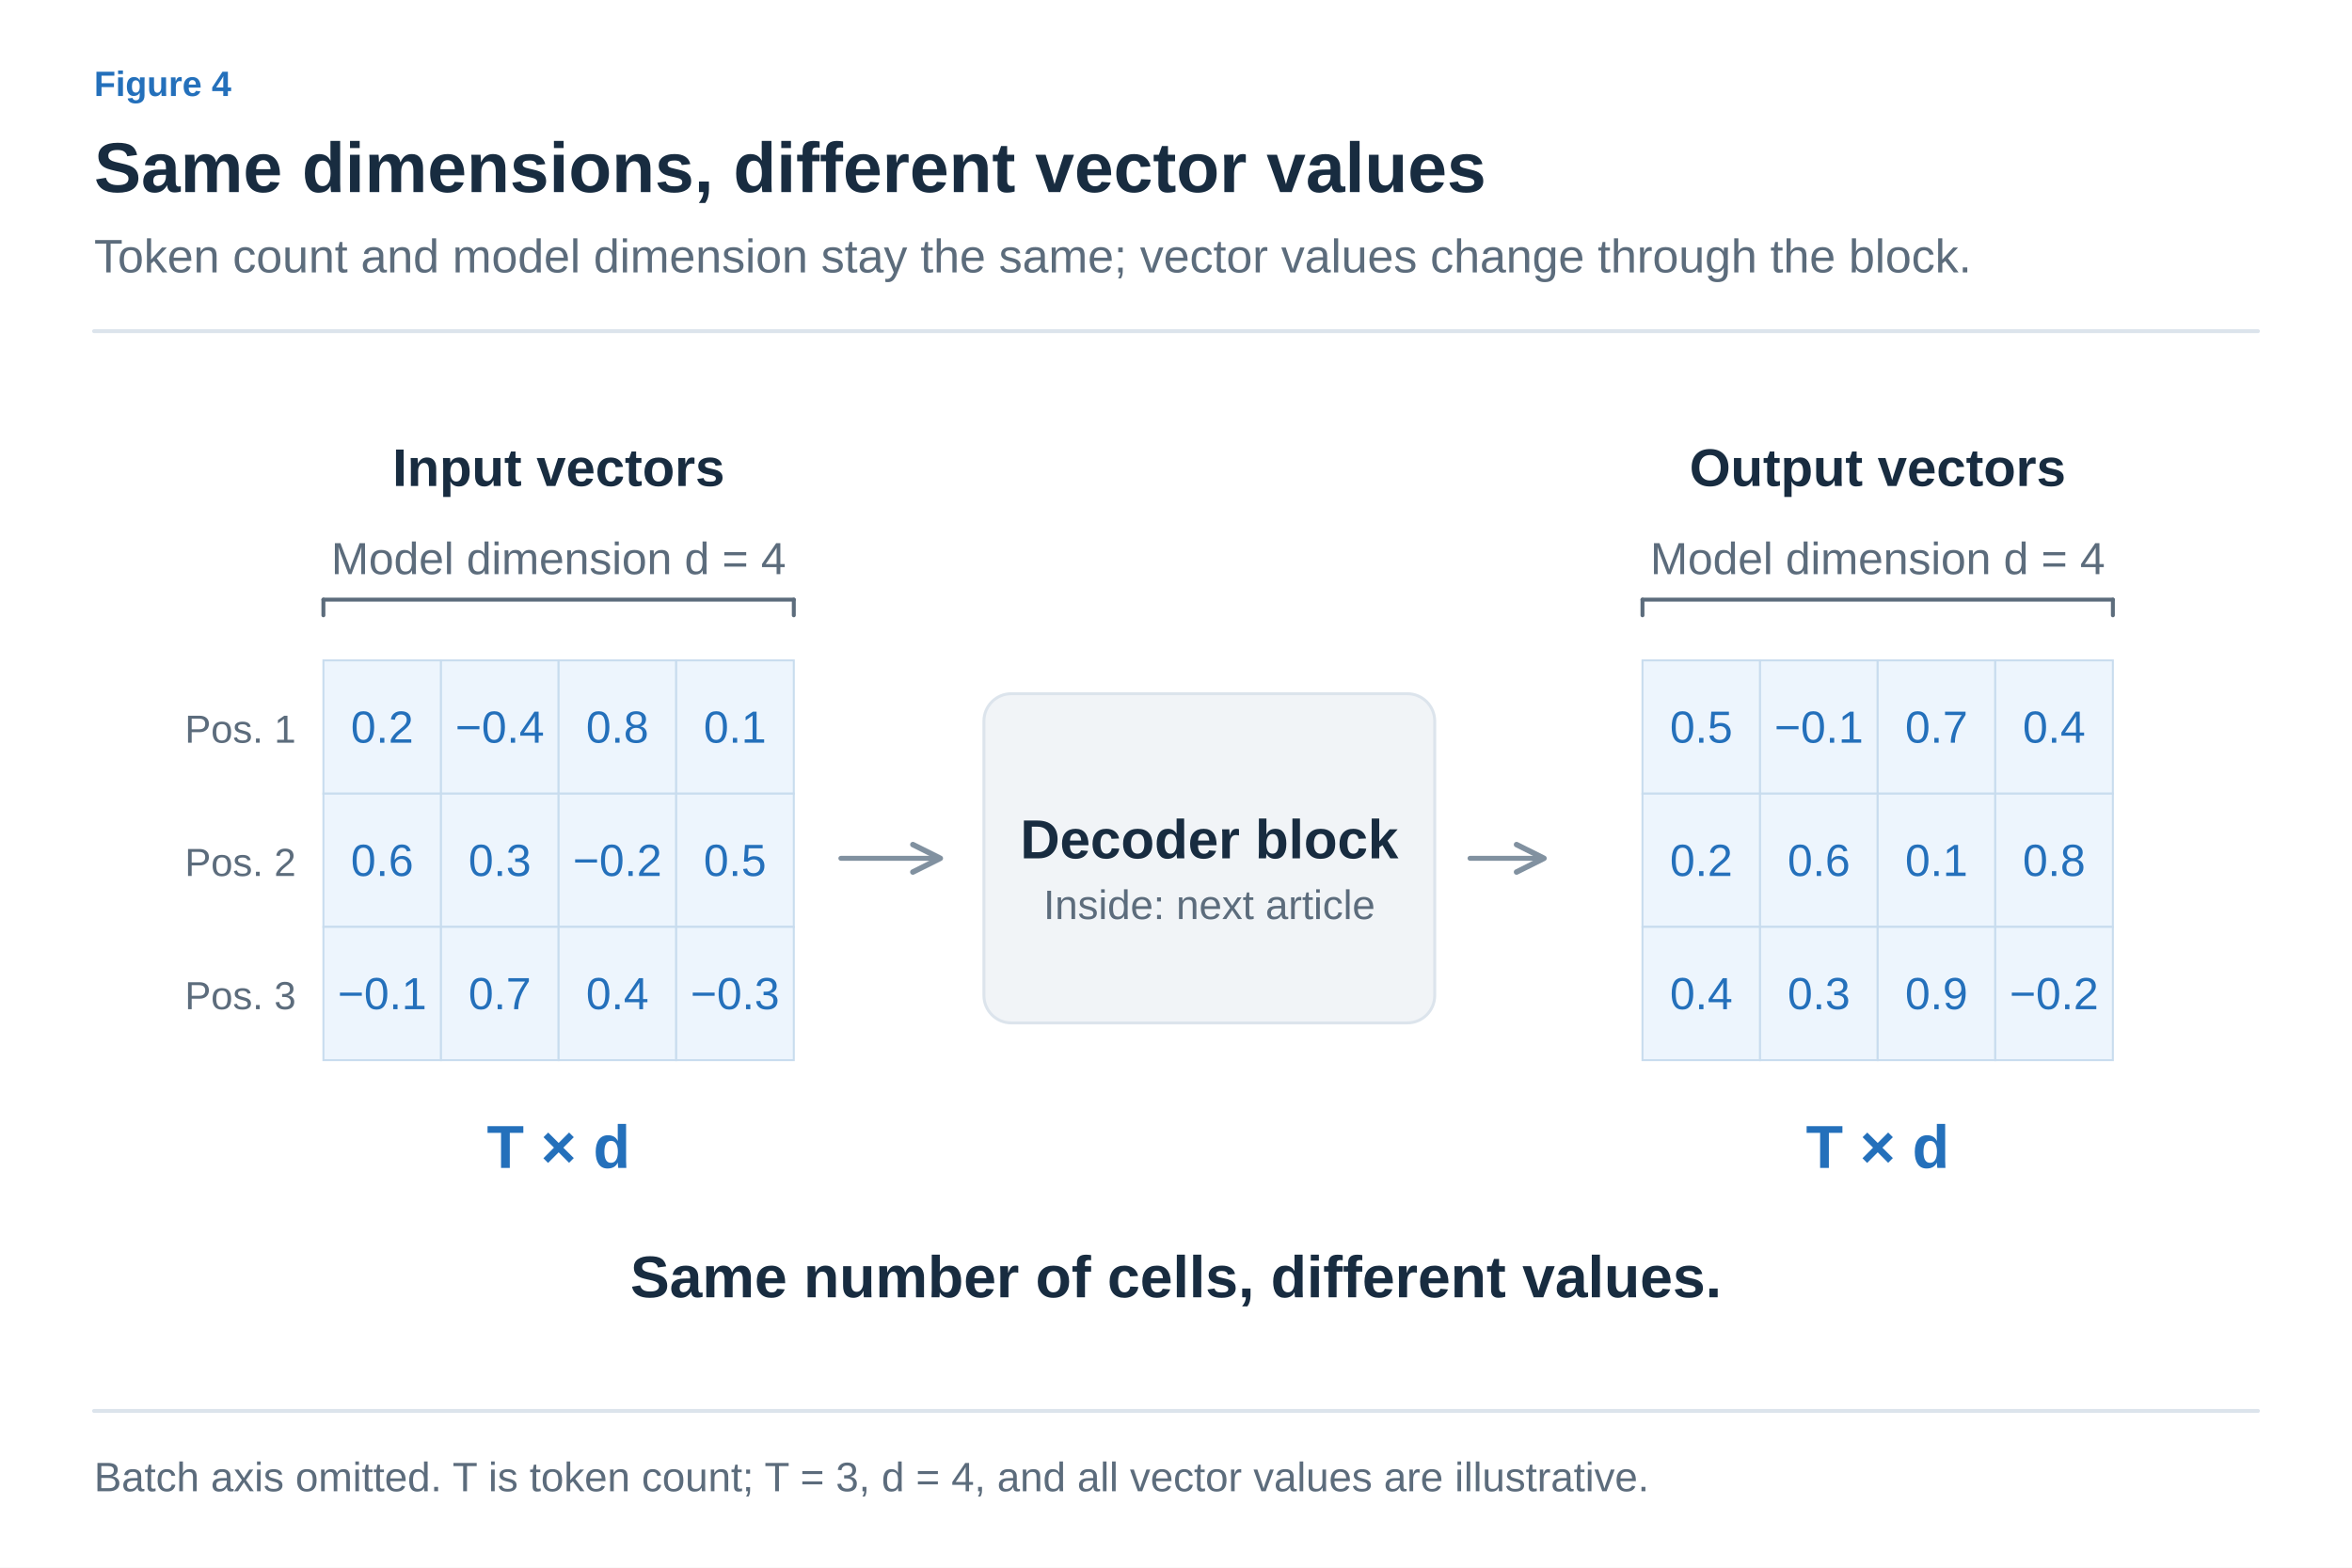
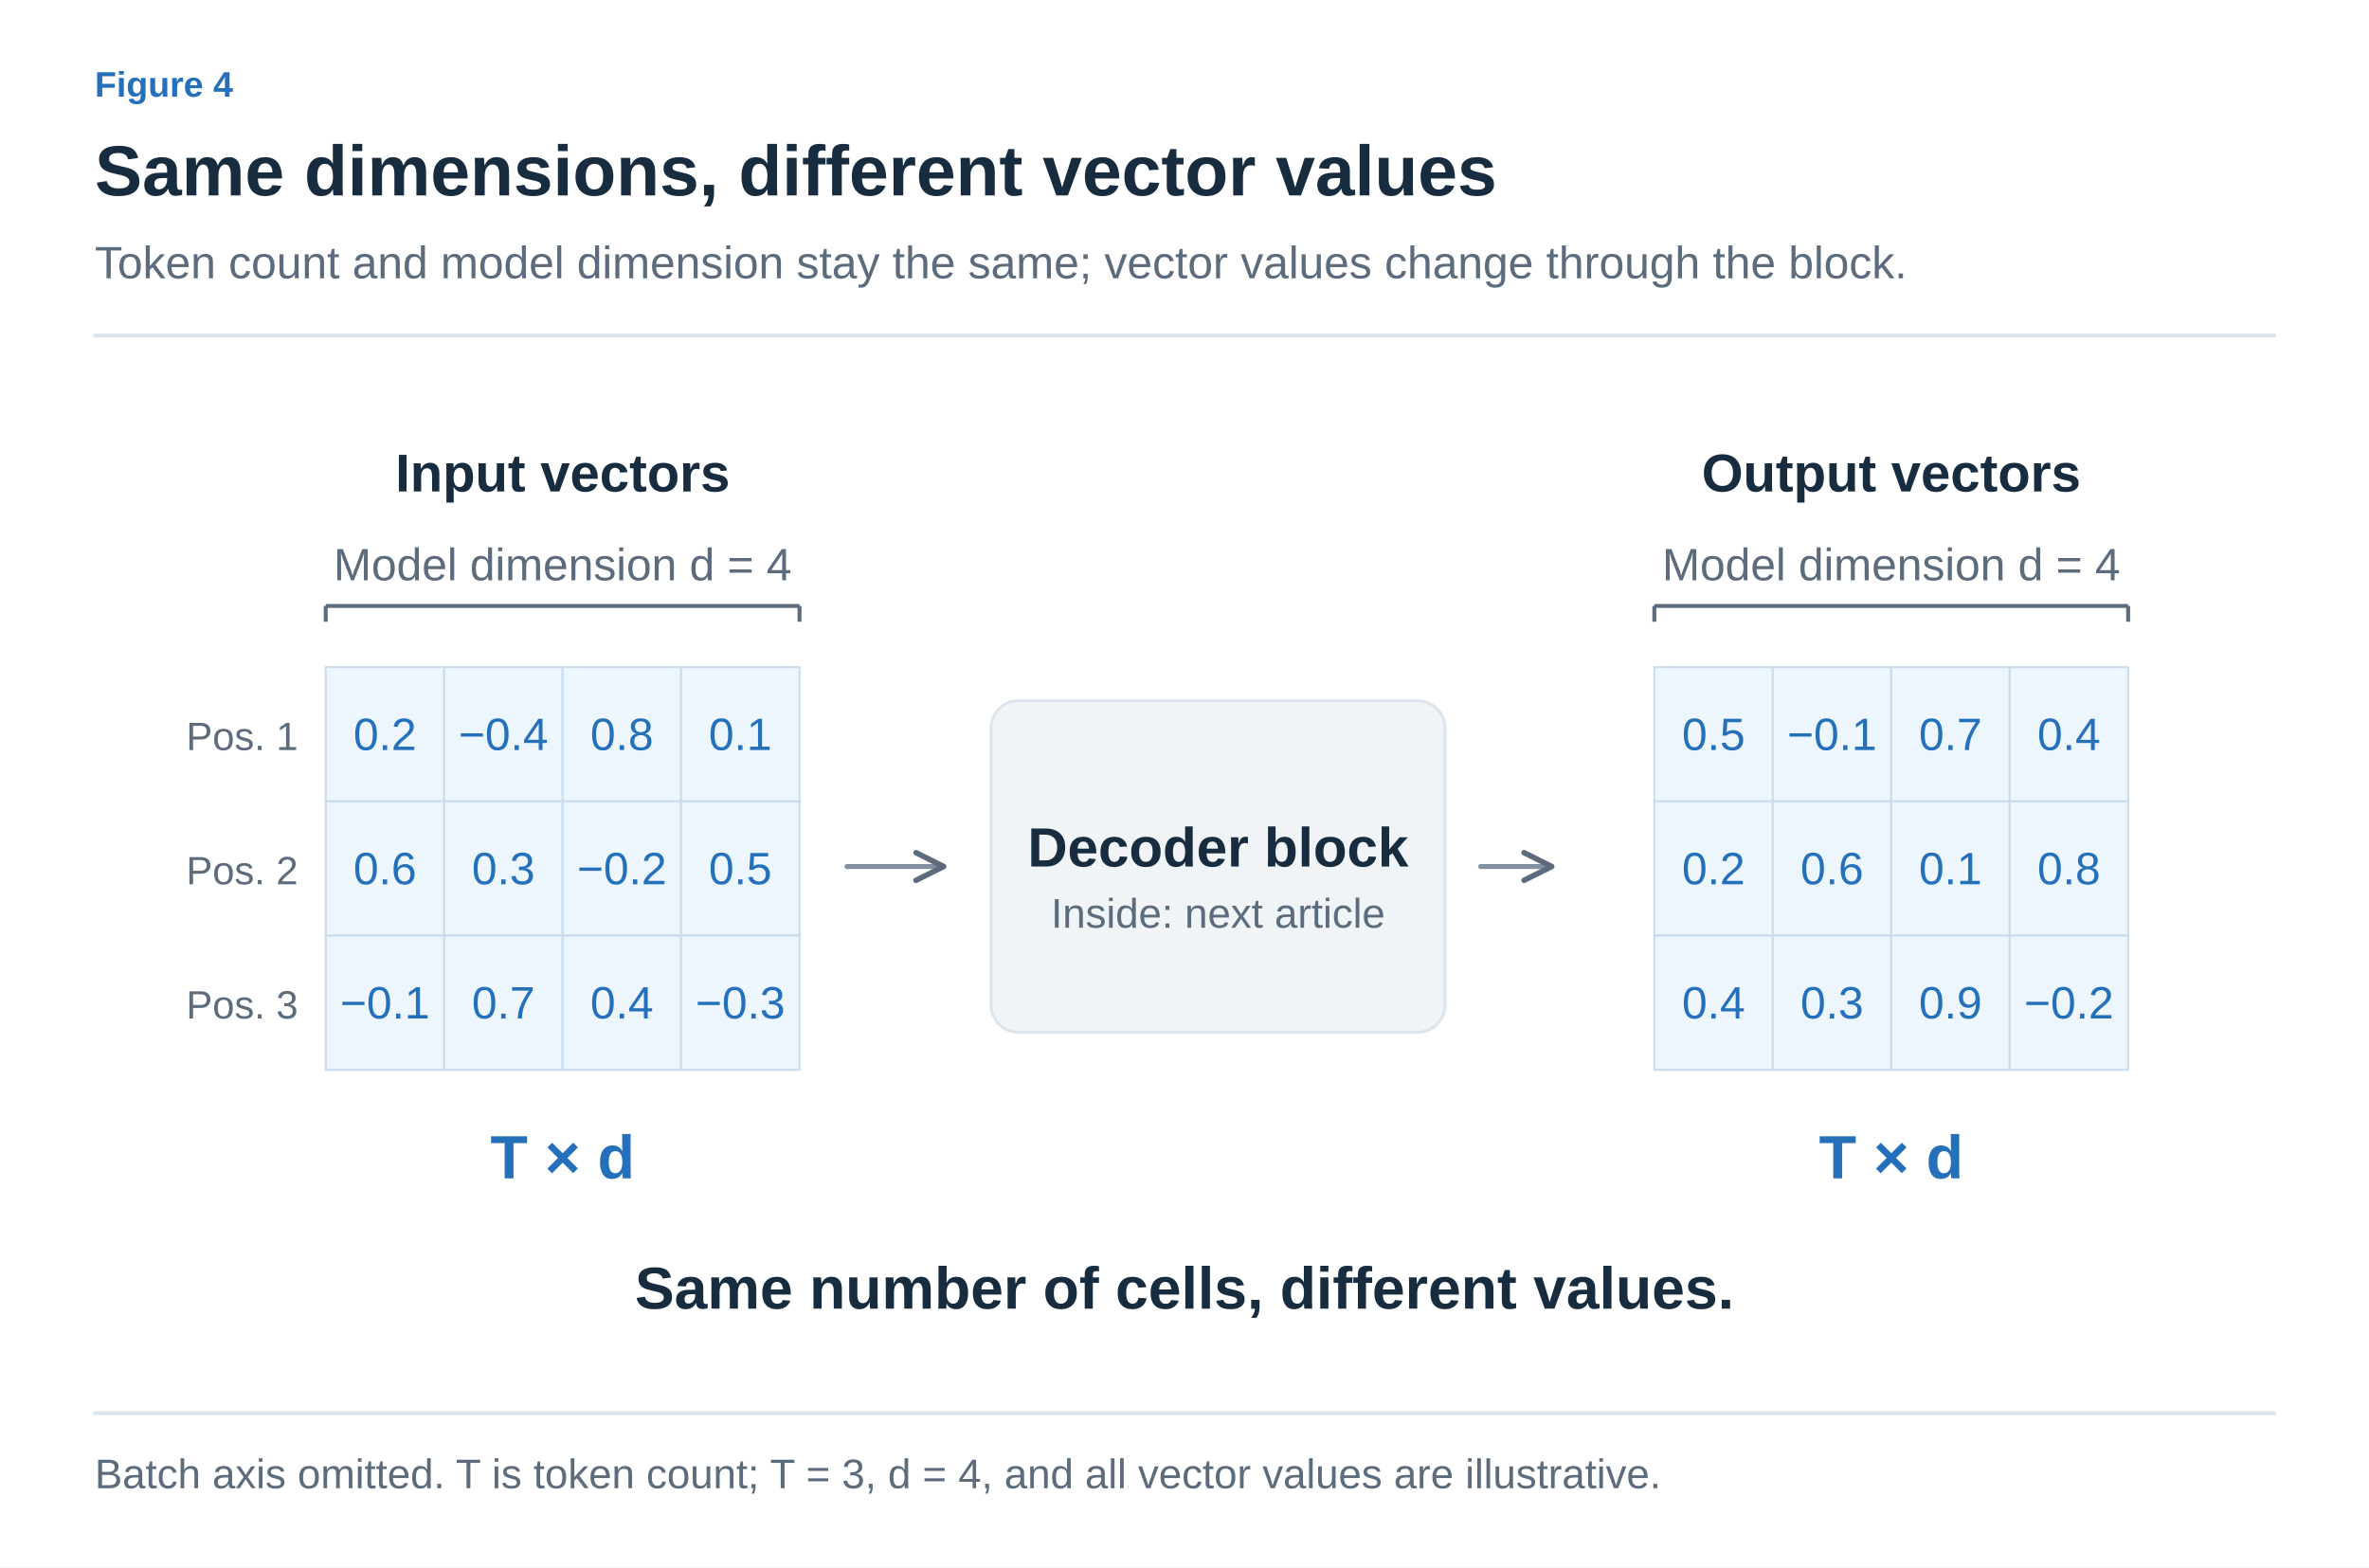
- <svg xmlns="http://www.w3.org/2000/svg" width="1200" height="800" viewBox="0 0 1200 800" role="img" aria-labelledby="title desc" lang="en">
+ <svg xmlns="http://www.w3.org/2000/svg" width="1200" height="794" viewBox="0 0 1200 794" role="img" aria-labelledby="title desc">
  <defs>
-     <marker id="arrow" viewBox="0 0 10 10" refX="8" refY="5" markerWidth="7" markerHeight="7" orient="auto-start-reverse">
-       <path d="M 1 1 L 9 5 L 1 9" fill="none" stroke="#8191A0" stroke-width="1.6" stroke-linecap="round" stroke-linejoin="round" />
+     <marker id="arrow-ink" viewBox="0 0 10 10" refX="9" refY="5" markerWidth="7" markerHeight="7" orient="auto">
+       <path d="M1 1 L9 5 L1 9" fill="none" stroke="#182C40" stroke-width="1.6" />
+     </marker>
+     <marker id="arrow-muted" viewBox="0 0 10 10" refX="9" refY="5" markerWidth="7" markerHeight="7" orient="auto">
+       <path d="M1 1 L9 5 L1 9" fill="none" stroke="#5C6C7C" stroke-width="1.6" />
+     </marker>
+     <marker id="arrow-line" viewBox="0 0 10 10" refX="9" refY="5" markerWidth="7" markerHeight="7" orient="auto">
+       <path d="M1 1 L9 5 L1 9" fill="none" stroke="#DCE4EC" stroke-width="1.6" />
+     </marker>
+     <marker id="arrow-paper" viewBox="0 0 10 10" refX="9" refY="5" markerWidth="7" markerHeight="7" orient="auto">
+       <path d="M1 1 L9 5 L1 9" fill="none" stroke="#FFFFFF" stroke-width="1.6" />
+     </marker>
+     <marker id="arrow-blue" viewBox="0 0 10 10" refX="9" refY="5" markerWidth="7" markerHeight="7" orient="auto">
+       <path d="M1 1 L9 5 L1 9" fill="none" stroke="#2470BB" stroke-width="1.6" />
+     </marker>
+     <marker id="arrow-teal" viewBox="0 0 10 10" refX="9" refY="5" markerWidth="7" markerHeight="7" orient="auto">
+       <path d="M1 1 L9 5 L1 9" fill="none" stroke="#287D78" stroke-width="1.6" />
+     </marker>
+     <marker id="arrow-orange" viewBox="0 0 10 10" refX="9" refY="5" markerWidth="7" markerHeight="7" orient="auto">
+       <path d="M1 1 L9 5 L1 9" fill="none" stroke="#B55B22" stroke-width="1.6" />
+     </marker>
+     <marker id="arrow-purple" viewBox="0 0 10 10" refX="9" refY="5" markerWidth="7" markerHeight="7" orient="auto">
+       <path d="M1 1 L9 5 L1 9" fill="none" stroke="#7954A3" stroke-width="1.6" />
+     </marker>
+     <marker id="arrow-gray" viewBox="0 0 10 10" refX="9" refY="5" markerWidth="7" markerHeight="7" orient="auto">
+       <path d="M1 1 L9 5 L1 9" fill="none" stroke="#657789" stroke-width="1.6" />
+     </marker>
+     <marker id="arrow-red" viewBox="0 0 10 10" refX="9" refY="5" markerWidth="7" markerHeight="7" orient="auto">
+       <path d="M1 1 L9 5 L1 9" fill="none" stroke="#B34242" stroke-width="1.6" />
+     </marker>
+     <marker id="arrow-indigo" viewBox="0 0 10 10" refX="9" refY="5" markerWidth="7" markerHeight="7" orient="auto">
+       <path d="M1 1 L9 5 L1 9" fill="none" stroke="#4C60A8" stroke-width="1.6" />
    </marker>
  </defs>
-   <style>text{font-family:"Arial","Apple SD Gothic Neo","Noto Sans KR",sans-serif;} path,line{stroke-linecap:round;stroke-linejoin:round;}</style>
-   <rect width="1200" height="800" fill="white" />
-   <text x="48" y="49" fill="#2470BB" font-size="18" font-weight="600" text-anchor="start">Figure 4</text>
-   <text x="48" y="98" fill="#182C40" font-size="36" font-weight="700" text-anchor="start">Same dimensions, different vector values</text>
-   <text x="48" y="139" fill="#5C6C7C" font-size="24" font-weight="400" text-anchor="start">Token count and model dimension stay the same; vector values change through the block.</text>
-   <line x1="48" y1="169" x2="1152" y2="169" stroke="#DCE4EC" stroke-width="2" />
-   <text x="285" y="248" fill="#182C40" font-size="27" font-weight="600" text-anchor="middle">Input vectors</text>
-   <text x="958" y="248" fill="#182C40" font-size="27" font-weight="600" text-anchor="middle">Output vectors</text>
-   <line x1="165" y1="314" x2="165" y2="306" stroke="#5C6C7C" stroke-width="2" />
-   <line x1="165" y1="306" x2="405" y2="306" stroke="#5C6C7C" stroke-width="2" />
-   <line x1="405" y1="306" x2="405" y2="314" stroke="#5C6C7C" stroke-width="2" />
-   <text x="285.0" y="293" fill="#5C6C7C" font-size="23" font-weight="400" text-anchor="middle">Model dimension d = 4</text>
-   <line x1="838" y1="314" x2="838" y2="306" stroke="#5C6C7C" stroke-width="2" />
-   <line x1="838" y1="306" x2="1078" y2="306" stroke="#5C6C7C" stroke-width="2" />
-   <line x1="1078" y1="306" x2="1078" y2="314" stroke="#5C6C7C" stroke-width="2" />
-   <text x="958.0" y="293" fill="#5C6C7C" font-size="23" font-weight="400" text-anchor="middle">Model dimension d = 4</text>
-   <text x="151" y="379.0" fill="#5C6C7C" font-size="20" font-weight="400" text-anchor="end">Pos. 1</text>
-   <rect x="165" y="337" width="60" height="68" rx="0" fill="#EDF5FD" stroke="#C8DCEE" stroke-width="1" />
-   <text x="195.0" y="379.0" fill="#2470BB" font-size="23" font-weight="400" text-anchor="middle">0.2</text>
-   <rect x="225" y="337" width="60" height="68" rx="0" fill="#EDF5FD" stroke="#C8DCEE" stroke-width="1" />
-   <text x="255.0" y="379.0" fill="#2470BB" font-size="23" font-weight="400" text-anchor="middle">−0.4</text>
-   <rect x="285" y="337" width="60" height="68" rx="0" fill="#EDF5FD" stroke="#C8DCEE" stroke-width="1" />
-   <text x="315.0" y="379.0" fill="#2470BB" font-size="23" font-weight="400" text-anchor="middle">0.8</text>
-   <rect x="345" y="337" width="60" height="68" rx="0" fill="#EDF5FD" stroke="#C8DCEE" stroke-width="1" />
-   <text x="375.0" y="379.0" fill="#2470BB" font-size="23" font-weight="400" text-anchor="middle">0.1</text>
-   <text x="151" y="447.0" fill="#5C6C7C" font-size="20" font-weight="400" text-anchor="end">Pos. 2</text>
-   <rect x="165" y="405" width="60" height="68" rx="0" fill="#EDF5FD" stroke="#C8DCEE" stroke-width="1" />
-   <text x="195.0" y="447.0" fill="#2470BB" font-size="23" font-weight="400" text-anchor="middle">0.6</text>
-   <rect x="225" y="405" width="60" height="68" rx="0" fill="#EDF5FD" stroke="#C8DCEE" stroke-width="1" />
-   <text x="255.0" y="447.0" fill="#2470BB" font-size="23" font-weight="400" text-anchor="middle">0.3</text>
-   <rect x="285" y="405" width="60" height="68" rx="0" fill="#EDF5FD" stroke="#C8DCEE" stroke-width="1" />
-   <text x="315.0" y="447.0" fill="#2470BB" font-size="23" font-weight="400" text-anchor="middle">−0.2</text>
-   <rect x="345" y="405" width="60" height="68" rx="0" fill="#EDF5FD" stroke="#C8DCEE" stroke-width="1" />
-   <text x="375.0" y="447.0" fill="#2470BB" font-size="23" font-weight="400" text-anchor="middle">0.5</text>
-   <text x="151" y="515.0" fill="#5C6C7C" font-size="20" font-weight="400" text-anchor="end">Pos. 3</text>
-   <rect x="165" y="473" width="60" height="68" rx="0" fill="#EDF5FD" stroke="#C8DCEE" stroke-width="1" />
-   <text x="195.0" y="515.0" fill="#2470BB" font-size="23" font-weight="400" text-anchor="middle">−0.1</text>
-   <rect x="225" y="473" width="60" height="68" rx="0" fill="#EDF5FD" stroke="#C8DCEE" stroke-width="1" />
-   <text x="255.0" y="515.0" fill="#2470BB" font-size="23" font-weight="400" text-anchor="middle">0.7</text>
-   <rect x="285" y="473" width="60" height="68" rx="0" fill="#EDF5FD" stroke="#C8DCEE" stroke-width="1" />
-   <text x="315.0" y="515.0" fill="#2470BB" font-size="23" font-weight="400" text-anchor="middle">0.4</text>
-   <rect x="345" y="473" width="60" height="68" rx="0" fill="#EDF5FD" stroke="#C8DCEE" stroke-width="1" />
-   <text x="375.0" y="515.0" fill="#2470BB" font-size="23" font-weight="400" text-anchor="middle">−0.3</text>
-   <rect x="838" y="337" width="60" height="68" rx="0" fill="#EDF5FD" stroke="#C8DCEE" stroke-width="1" />
-   <text x="868.0" y="379.0" fill="#2470BB" font-size="23" font-weight="400" text-anchor="middle">0.5</text>
-   <rect x="898" y="337" width="60" height="68" rx="0" fill="#EDF5FD" stroke="#C8DCEE" stroke-width="1" />
-   <text x="928.0" y="379.0" fill="#2470BB" font-size="23" font-weight="400" text-anchor="middle">−0.1</text>
-   <rect x="958" y="337" width="60" height="68" rx="0" fill="#EDF5FD" stroke="#C8DCEE" stroke-width="1" />
-   <text x="988.0" y="379.0" fill="#2470BB" font-size="23" font-weight="400" text-anchor="middle">0.7</text>
-   <rect x="1018" y="337" width="60" height="68" rx="0" fill="#EDF5FD" stroke="#C8DCEE" stroke-width="1" />
-   <text x="1048.0" y="379.0" fill="#2470BB" font-size="23" font-weight="400" text-anchor="middle">0.4</text>
-   <rect x="838" y="405" width="60" height="68" rx="0" fill="#EDF5FD" stroke="#C8DCEE" stroke-width="1" />
-   <text x="868.0" y="447.0" fill="#2470BB" font-size="23" font-weight="400" text-anchor="middle">0.2</text>
-   <rect x="898" y="405" width="60" height="68" rx="0" fill="#EDF5FD" stroke="#C8DCEE" stroke-width="1" />
-   <text x="928.0" y="447.0" fill="#2470BB" font-size="23" font-weight="400" text-anchor="middle">0.6</text>
-   <rect x="958" y="405" width="60" height="68" rx="0" fill="#EDF5FD" stroke="#C8DCEE" stroke-width="1" />
-   <text x="988.0" y="447.0" fill="#2470BB" font-size="23" font-weight="400" text-anchor="middle">0.1</text>
-   <rect x="1018" y="405" width="60" height="68" rx="0" fill="#EDF5FD" stroke="#C8DCEE" stroke-width="1" />
-   <text x="1048.0" y="447.0" fill="#2470BB" font-size="23" font-weight="400" text-anchor="middle">0.8</text>
-   <rect x="838" y="473" width="60" height="68" rx="0" fill="#EDF5FD" stroke="#C8DCEE" stroke-width="1" />
-   <text x="868.0" y="515.0" fill="#2470BB" font-size="23" font-weight="400" text-anchor="middle">0.4</text>
-   <rect x="898" y="473" width="60" height="68" rx="0" fill="#EDF5FD" stroke="#C8DCEE" stroke-width="1" />
-   <text x="928.0" y="515.0" fill="#2470BB" font-size="23" font-weight="400" text-anchor="middle">0.3</text>
-   <rect x="958" y="473" width="60" height="68" rx="0" fill="#EDF5FD" stroke="#C8DCEE" stroke-width="1" />
-   <text x="988.0" y="515.0" fill="#2470BB" font-size="23" font-weight="400" text-anchor="middle">0.9</text>
-   <rect x="1018" y="473" width="60" height="68" rx="0" fill="#EDF5FD" stroke="#C8DCEE" stroke-width="1" />
-   <text x="1048.0" y="515.0" fill="#2470BB" font-size="23" font-weight="400" text-anchor="middle">−0.2</text>
-   <path d="M429,438 L478,438" fill="none" stroke="#8191A0" stroke-width="2.5" marker-end="url(#arrow)" />
-   <rect x="502" y="354" width="230" height="168" rx="14" fill="#F1F4F7" stroke="#DCE4EC" stroke-width="1.5" />
-   <text x="617.0" y="438.0" fill="#182C40" font-size="28" font-weight="600" text-anchor="middle">Decoder block</text>
-   <text x="617.0" y="469.0" fill="#5C6C7C" font-size="21" font-weight="400" text-anchor="middle">Inside: next article</text>
-   <path d="M750,438 L786,438" fill="none" stroke="#8191A0" stroke-width="2.5" marker-end="url(#arrow)" />
-   <text x="285" y="596" fill="#2470BB" font-size="31" font-weight="600" text-anchor="middle">T × d</text>
-   <text x="958" y="596" fill="#2470BB" font-size="31" font-weight="600" text-anchor="middle">T × d</text>
-   <text x="600" y="662" fill="#182C40" font-size="30" font-weight="600" text-anchor="middle">Same number of cells, different values.</text>
-   <line x1="48" y1="720" x2="1152" y2="720" stroke="#DCE4EC" stroke-width="2" />
-   <text x="48" y="761" fill="#5C6C7C" font-size="21" font-weight="400" text-anchor="start">Batch axis omitted. T is token count; T = 3, d = 4, and all vector values are illustrative.</text>
+   <style>text{font-family:Arial,"Apple SD Gothic Neo","Noto Sans KR",sans-serif}text[font-family]{font-family:Menlo,Consolas,monospace}path{stroke-linecap:round;stroke-linejoin:round}</style>
+   <rect width="100%" height="100%" fill="white" />
+   <text x="48" y="49" fill="#2470BB" font-size="18" font-weight="600" text-anchor="start" data-max-width="1104">Figure 4</text>
+   <text x="48" y="99" fill="#182C40" font-size="36" font-weight="700" text-anchor="start" data-max-width="1104">Same dimensions, different vector values</text>
+   <text x="48" y="141" fill="#5C6C7C" font-size="23" font-weight="400" text-anchor="start" data-max-width="1104">Token count and model dimension stay the same; vector values change through the block.</text>
+   <path d="M48,170 H1152" stroke="#DCE4EC" stroke-width="2" />
+   <g transform="translate(48 206) scale(1)" data-panel="1">
+     <g transform="translate(-48 -205)">
+       <text x="285" y="248" fill="#182C40" font-size="27" font-weight="600" text-anchor="middle">Input vectors</text>
+       <text x="958" y="248" fill="#182C40" font-size="27" font-weight="600" text-anchor="middle">Output vectors</text>
+       <line x1="165" y1="314" x2="165" y2="306" stroke="#5C6C7C" stroke-width="2" />
+       <line x1="165" y1="306" x2="405" y2="306" stroke="#5C6C7C" stroke-width="2" />
+       <line x1="405" y1="306" x2="405" y2="314" stroke="#5C6C7C" stroke-width="2" />
+       <text x="285" y="293" fill="#5C6C7C" font-size="23" font-weight="400" text-anchor="middle">Model dimension d = 4</text>
+       <line x1="838" y1="314" x2="838" y2="306" stroke="#5C6C7C" stroke-width="2" />
+       <line x1="838" y1="306" x2="1078" y2="306" stroke="#5C6C7C" stroke-width="2" />
+       <line x1="1078" y1="306" x2="1078" y2="314" stroke="#5C6C7C" stroke-width="2" />
+       <text x="958" y="293" fill="#5C6C7C" font-size="23" font-weight="400" text-anchor="middle">Model dimension d = 4</text>
+       <text x="151" y="379" fill="#5C6C7C" font-size="20" font-weight="400" text-anchor="end">Pos. 1</text>
+       <rect x="165" y="337" width="60" height="68" rx="0" fill="#EDF5FD" stroke="#C8DCEE" stroke-width="1" />
+       <text x="195" y="379" fill="#2470BB" font-size="23" font-weight="400" text-anchor="middle">0.2</text>
+       <rect x="225" y="337" width="60" height="68" rx="0" fill="#EDF5FD" stroke="#C8DCEE" stroke-width="1" />
+       <text x="255" y="379" fill="#2470BB" font-size="23" font-weight="400" text-anchor="middle">−0.4</text>
+       <rect x="285" y="337" width="60" height="68" rx="0" fill="#EDF5FD" stroke="#C8DCEE" stroke-width="1" />
+       <text x="315" y="379" fill="#2470BB" font-size="23" font-weight="400" text-anchor="middle">0.8</text>
+       <rect x="345" y="337" width="60" height="68" rx="0" fill="#EDF5FD" stroke="#C8DCEE" stroke-width="1" />
+       <text x="375" y="379" fill="#2470BB" font-size="23" font-weight="400" text-anchor="middle">0.1</text>
+       <text x="151" y="447" fill="#5C6C7C" font-size="20" font-weight="400" text-anchor="end">Pos. 2</text>
+       <rect x="165" y="405" width="60" height="68" rx="0" fill="#EDF5FD" stroke="#C8DCEE" stroke-width="1" />
+       <text x="195" y="447" fill="#2470BB" font-size="23" font-weight="400" text-anchor="middle">0.6</text>
+       <rect x="225" y="405" width="60" height="68" rx="0" fill="#EDF5FD" stroke="#C8DCEE" stroke-width="1" />
+       <text x="255" y="447" fill="#2470BB" font-size="23" font-weight="400" text-anchor="middle">0.3</text>
+       <rect x="285" y="405" width="60" height="68" rx="0" fill="#EDF5FD" stroke="#C8DCEE" stroke-width="1" />
+       <text x="315" y="447" fill="#2470BB" font-size="23" font-weight="400" text-anchor="middle">−0.2</text>
+       <rect x="345" y="405" width="60" height="68" rx="0" fill="#EDF5FD" stroke="#C8DCEE" stroke-width="1" />
+       <text x="375" y="447" fill="#2470BB" font-size="23" font-weight="400" text-anchor="middle">0.5</text>
+       <text x="151" y="515" fill="#5C6C7C" font-size="20" font-weight="400" text-anchor="end">Pos. 3</text>
+       <rect x="165" y="473" width="60" height="68" rx="0" fill="#EDF5FD" stroke="#C8DCEE" stroke-width="1" />
+       <text x="195" y="515" fill="#2470BB" font-size="23" font-weight="400" text-anchor="middle">−0.1</text>
+       <rect x="225" y="473" width="60" height="68" rx="0" fill="#EDF5FD" stroke="#C8DCEE" stroke-width="1" />
+       <text x="255" y="515" fill="#2470BB" font-size="23" font-weight="400" text-anchor="middle">0.7</text>
+       <rect x="285" y="473" width="60" height="68" rx="0" fill="#EDF5FD" stroke="#C8DCEE" stroke-width="1" />
+       <text x="315" y="515" fill="#2470BB" font-size="23" font-weight="400" text-anchor="middle">0.4</text>
+       <rect x="345" y="473" width="60" height="68" rx="0" fill="#EDF5FD" stroke="#C8DCEE" stroke-width="1" />
+       <text x="375" y="515" fill="#2470BB" font-size="23" font-weight="400" text-anchor="middle">−0.3</text>
+       <rect x="838" y="337" width="60" height="68" rx="0" fill="#EDF5FD" stroke="#C8DCEE" stroke-width="1" />
+       <text x="868" y="379" fill="#2470BB" font-size="23" font-weight="400" text-anchor="middle">0.5</text>
+       <rect x="898" y="337" width="60" height="68" rx="0" fill="#EDF5FD" stroke="#C8DCEE" stroke-width="1" />
+       <text x="928" y="379" fill="#2470BB" font-size="23" font-weight="400" text-anchor="middle">−0.1</text>
+       <rect x="958" y="337" width="60" height="68" rx="0" fill="#EDF5FD" stroke="#C8DCEE" stroke-width="1" />
+       <text x="988" y="379" fill="#2470BB" font-size="23" font-weight="400" text-anchor="middle">0.7</text>
+       <rect x="1018" y="337" width="60" height="68" rx="0" fill="#EDF5FD" stroke="#C8DCEE" stroke-width="1" />
+       <text x="1048" y="379" fill="#2470BB" font-size="23" font-weight="400" text-anchor="middle">0.4</text>
+       <rect x="838" y="405" width="60" height="68" rx="0" fill="#EDF5FD" stroke="#C8DCEE" stroke-width="1" />
+       <text x="868" y="447" fill="#2470BB" font-size="23" font-weight="400" text-anchor="middle">0.2</text>
+       <rect x="898" y="405" width="60" height="68" rx="0" fill="#EDF5FD" stroke="#C8DCEE" stroke-width="1" />
+       <text x="928" y="447" fill="#2470BB" font-size="23" font-weight="400" text-anchor="middle">0.6</text>
+       <rect x="958" y="405" width="60" height="68" rx="0" fill="#EDF5FD" stroke="#C8DCEE" stroke-width="1" />
+       <text x="988" y="447" fill="#2470BB" font-size="23" font-weight="400" text-anchor="middle">0.1</text>
+       <rect x="1018" y="405" width="60" height="68" rx="0" fill="#EDF5FD" stroke="#C8DCEE" stroke-width="1" />
+       <text x="1048" y="447" fill="#2470BB" font-size="23" font-weight="400" text-anchor="middle">0.8</text>
+       <rect x="838" y="473" width="60" height="68" rx="0" fill="#EDF5FD" stroke="#C8DCEE" stroke-width="1" />
+       <text x="868" y="515" fill="#2470BB" font-size="23" font-weight="400" text-anchor="middle">0.4</text>
+       <rect x="898" y="473" width="60" height="68" rx="0" fill="#EDF5FD" stroke="#C8DCEE" stroke-width="1" />
+       <text x="928" y="515" fill="#2470BB" font-size="23" font-weight="400" text-anchor="middle">0.3</text>
+       <rect x="958" y="473" width="60" height="68" rx="0" fill="#EDF5FD" stroke="#C8DCEE" stroke-width="1" />
+       <text x="988" y="515" fill="#2470BB" font-size="23" font-weight="400" text-anchor="middle">0.9</text>
+       <rect x="1018" y="473" width="60" height="68" rx="0" fill="#EDF5FD" stroke="#C8DCEE" stroke-width="1" />
+       <text x="1048" y="515" fill="#2470BB" font-size="23" font-weight="400" text-anchor="middle">−0.2</text>
+       <path d="M429,438 L478,438" fill="none" stroke="#8191A0" stroke-width="2.5" marker-end="url(#arrow-muted)" />
+       <rect x="502" y="354" width="230" height="168" rx="14" fill="#F1F4F7" stroke="#DCE4EC" stroke-width="1.5" />
+       <text x="617" y="438" fill="#182C40" font-size="28" font-weight="600" text-anchor="middle">Decoder block</text>
+       <text x="617" y="469" fill="#5C6C7C" font-size="21" font-weight="400" text-anchor="middle">Inside: next article</text>
+       <path d="M750,438 L786,438" fill="none" stroke="#8191A0" stroke-width="2.5" marker-end="url(#arrow-muted)" />
+       <text x="285" y="596" fill="#2470BB" font-size="31" font-weight="600" text-anchor="middle">T × d</text>
+       <text x="958" y="596" fill="#2470BB" font-size="31" font-weight="600" text-anchor="middle">T × d</text>
+       <text x="600" y="662" fill="#182C40" font-size="30" font-weight="600" text-anchor="middle">Same number of cells, different values.</text>
+     </g>
+   </g>
+   <path d="M48,716 H1152" stroke="#DCE4EC" stroke-width="2" />
+   <text x="48" y="754" fill="#5C6C7C" font-size="21" font-weight="400" text-anchor="start" data-max-width="1104">Batch axis omitted. T is token count; T = 3, d = 4, and all vector values are illustrative.</text>
</svg>
